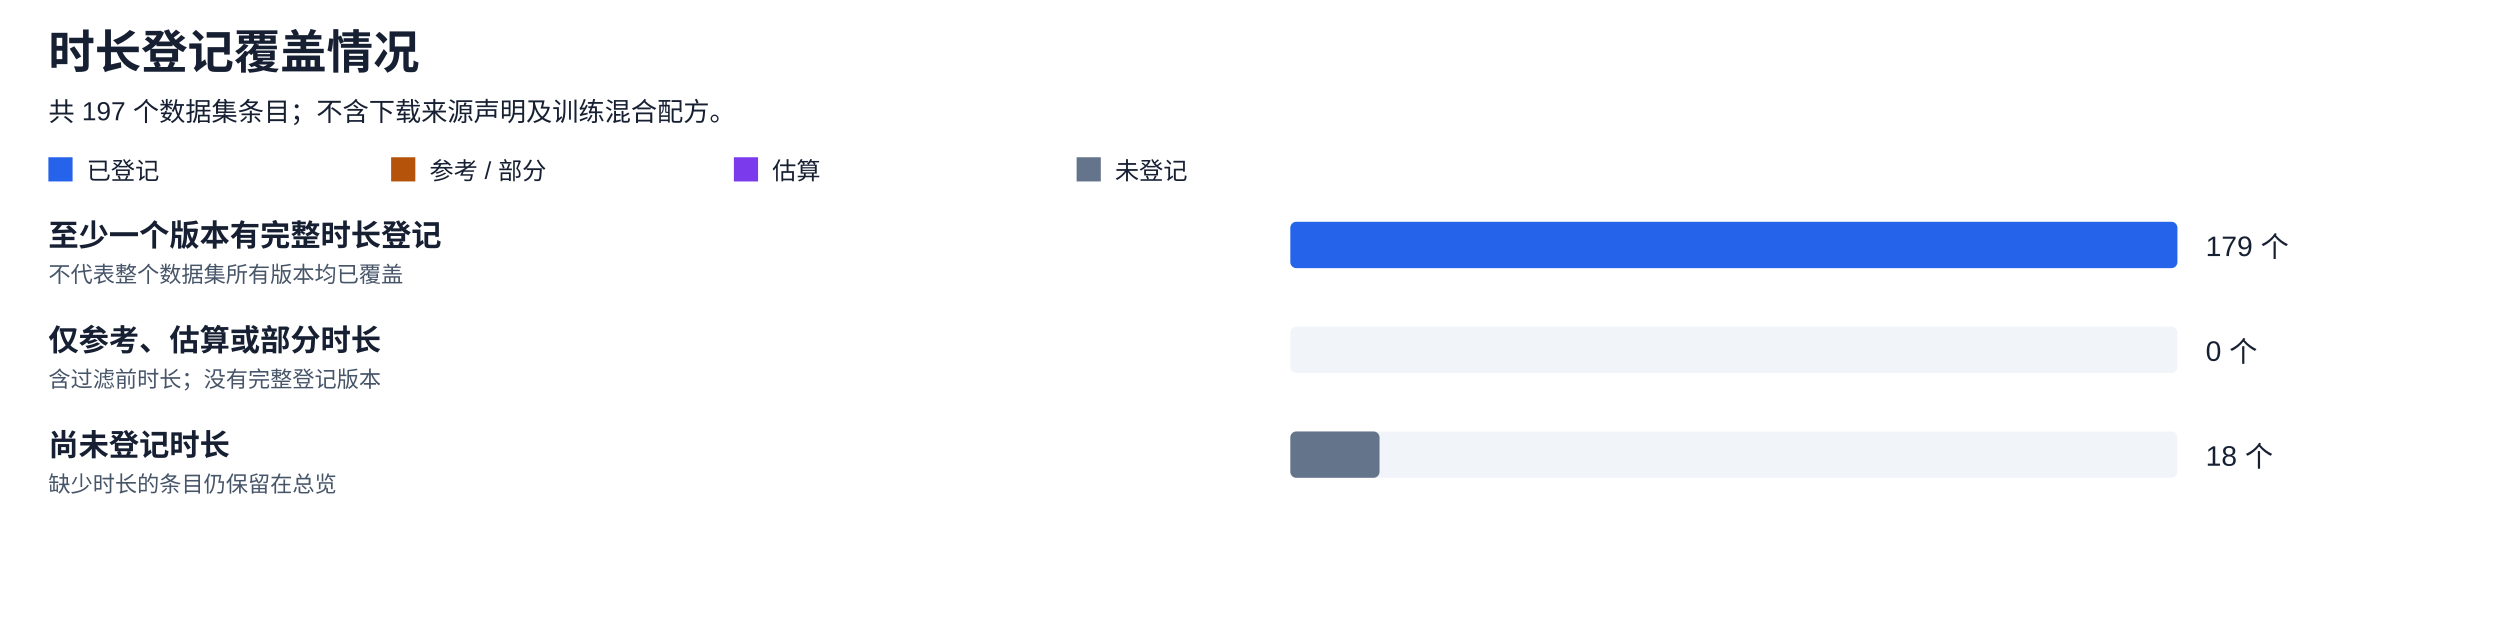
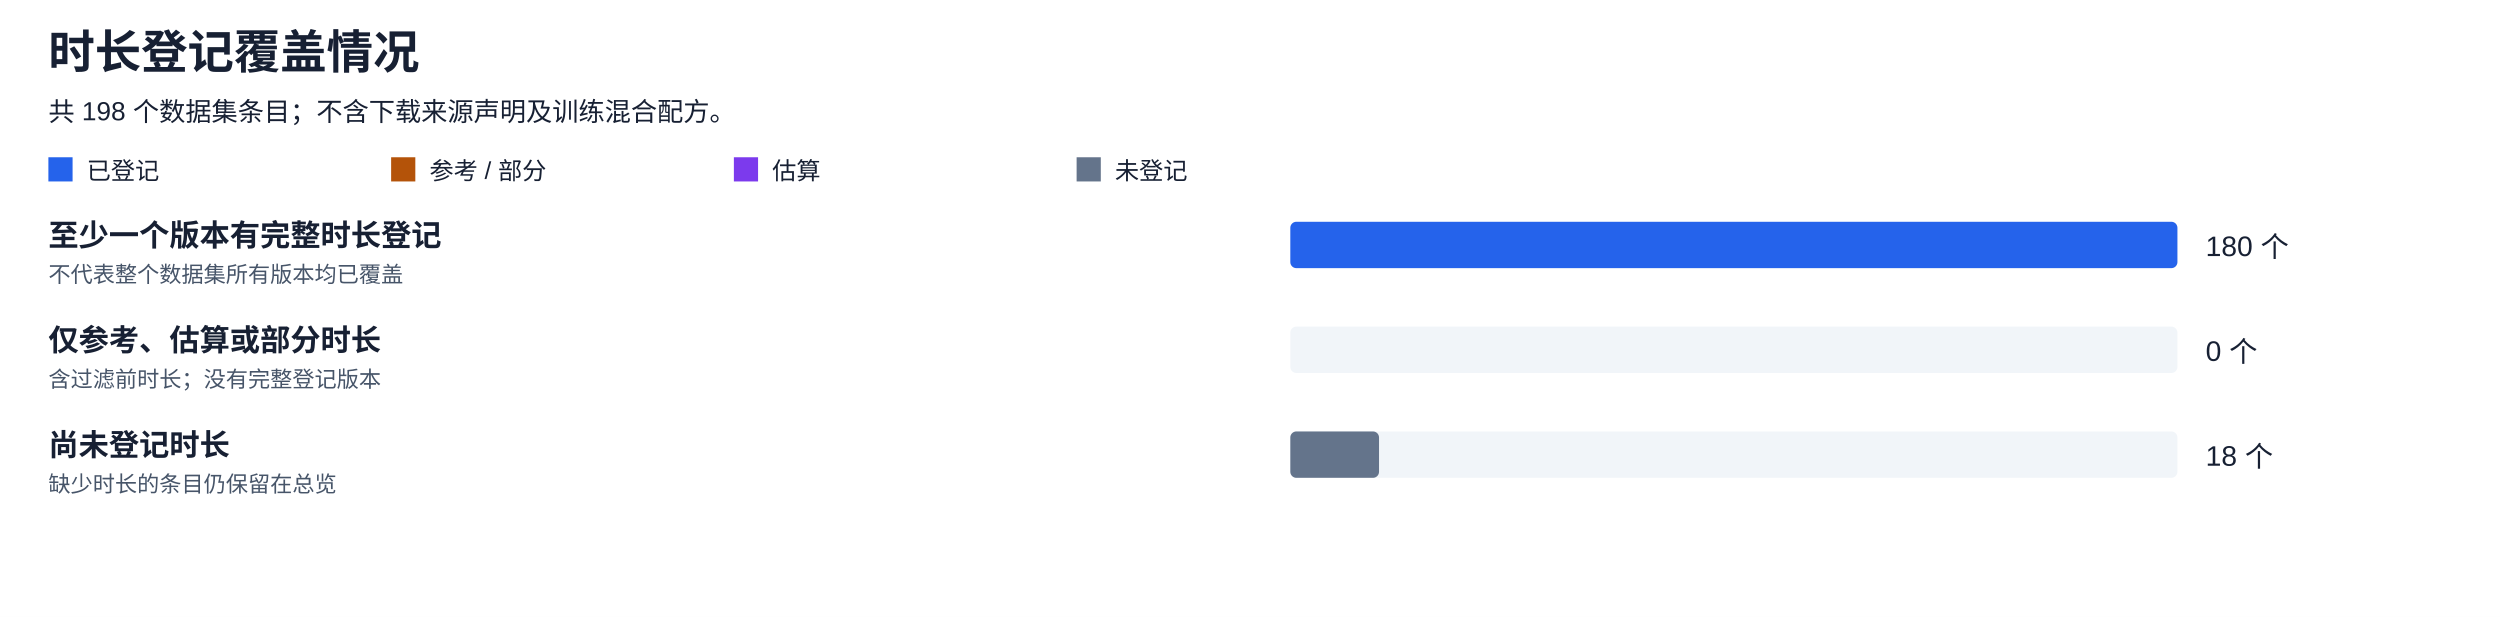
<svg xmlns="http://www.w3.org/2000/svg" width="1240" height="306" viewBox="0 0 1240 306" role="img" aria-labelledby="title desc">
  <rect width="100%" height="100%" fill="white" />
  <g font-family="Arial, Noto Sans CJK SC, Microsoft YaHei, sans-serif" fill="#172033">
    <text x="24" y="34" font-size="23" font-weight="700">时长登记覆盖情况</text>
-     <text x="24" y="60" font-size="13">共 197 个数据集条目；不含下载来源声明及训练混合配方。</text>
+     <text x="24" y="60" font-size="13">共 198 个数据集条目；不含下载来源声明及训练混合配方。</text>
    <rect x="24" y="78" width="12" height="12" fill="#2563eb" />
    <text x="43" y="89" font-size="12">已登记</text>
    <rect x="194" y="78" width="12" height="12" fill="#b45309" />
    <text x="213" y="89" font-size="12">参考 / 部分</text>
    <rect x="364" y="78" width="12" height="12" fill="#7c3aed" />
    <text x="383" y="89" font-size="12">估算</text>
    <rect x="534" y="78" width="12" height="12" fill="#64748b" />
    <text x="553" y="89" font-size="12">未登记</text>
    <text x="24" y="122" font-size="15" font-weight="600">至少一个版本有完整时长登记</text>
    <text x="24" y="140" font-size="11" fill="#475569">不代表整个数据集所有版本均已覆盖</text>
    <rect x="640" y="110" width="440" height="23" rx="3" fill="#f1f5f9" />
    <rect x="640" y="110" width="440.00" height="23" rx="3" fill="#2563eb" />
-     <text x="1094" y="127" font-size="14">179 个</text>
+     <text x="1094" y="127" font-size="14">180 个</text>
    <text x="24" y="174" font-size="15" font-weight="600">仅参考、估算或部分时长</text>
    <text x="24" y="192" font-size="11" fill="#475569">含过滤前时长；没有完整登记版本</text>
    <rect x="640" y="162" width="440" height="23" rx="3" fill="#f1f5f9" />
    <rect x="640" y="162" width="0.00" height="23" rx="3" fill="#b45309" />
    <text x="1094" y="179" font-size="14">0 个</text>
    <text x="24" y="226" font-size="15" font-weight="600">尚未登记时长</text>
    <text x="24" y="244" font-size="11" fill="#475569">缺少时长的条目仍保留在总览</text>
    <rect x="640" y="214" width="440" height="23" rx="3" fill="#f1f5f9" />
-     <rect x="640" y="214" width="44.25" height="23" rx="3" fill="#64748b" />
+     <rect x="640" y="214" width="44.00" height="23" rx="3" fill="#64748b" />
    <text x="1094" y="231" font-size="14">18 个</text>
  </g>
</svg>
